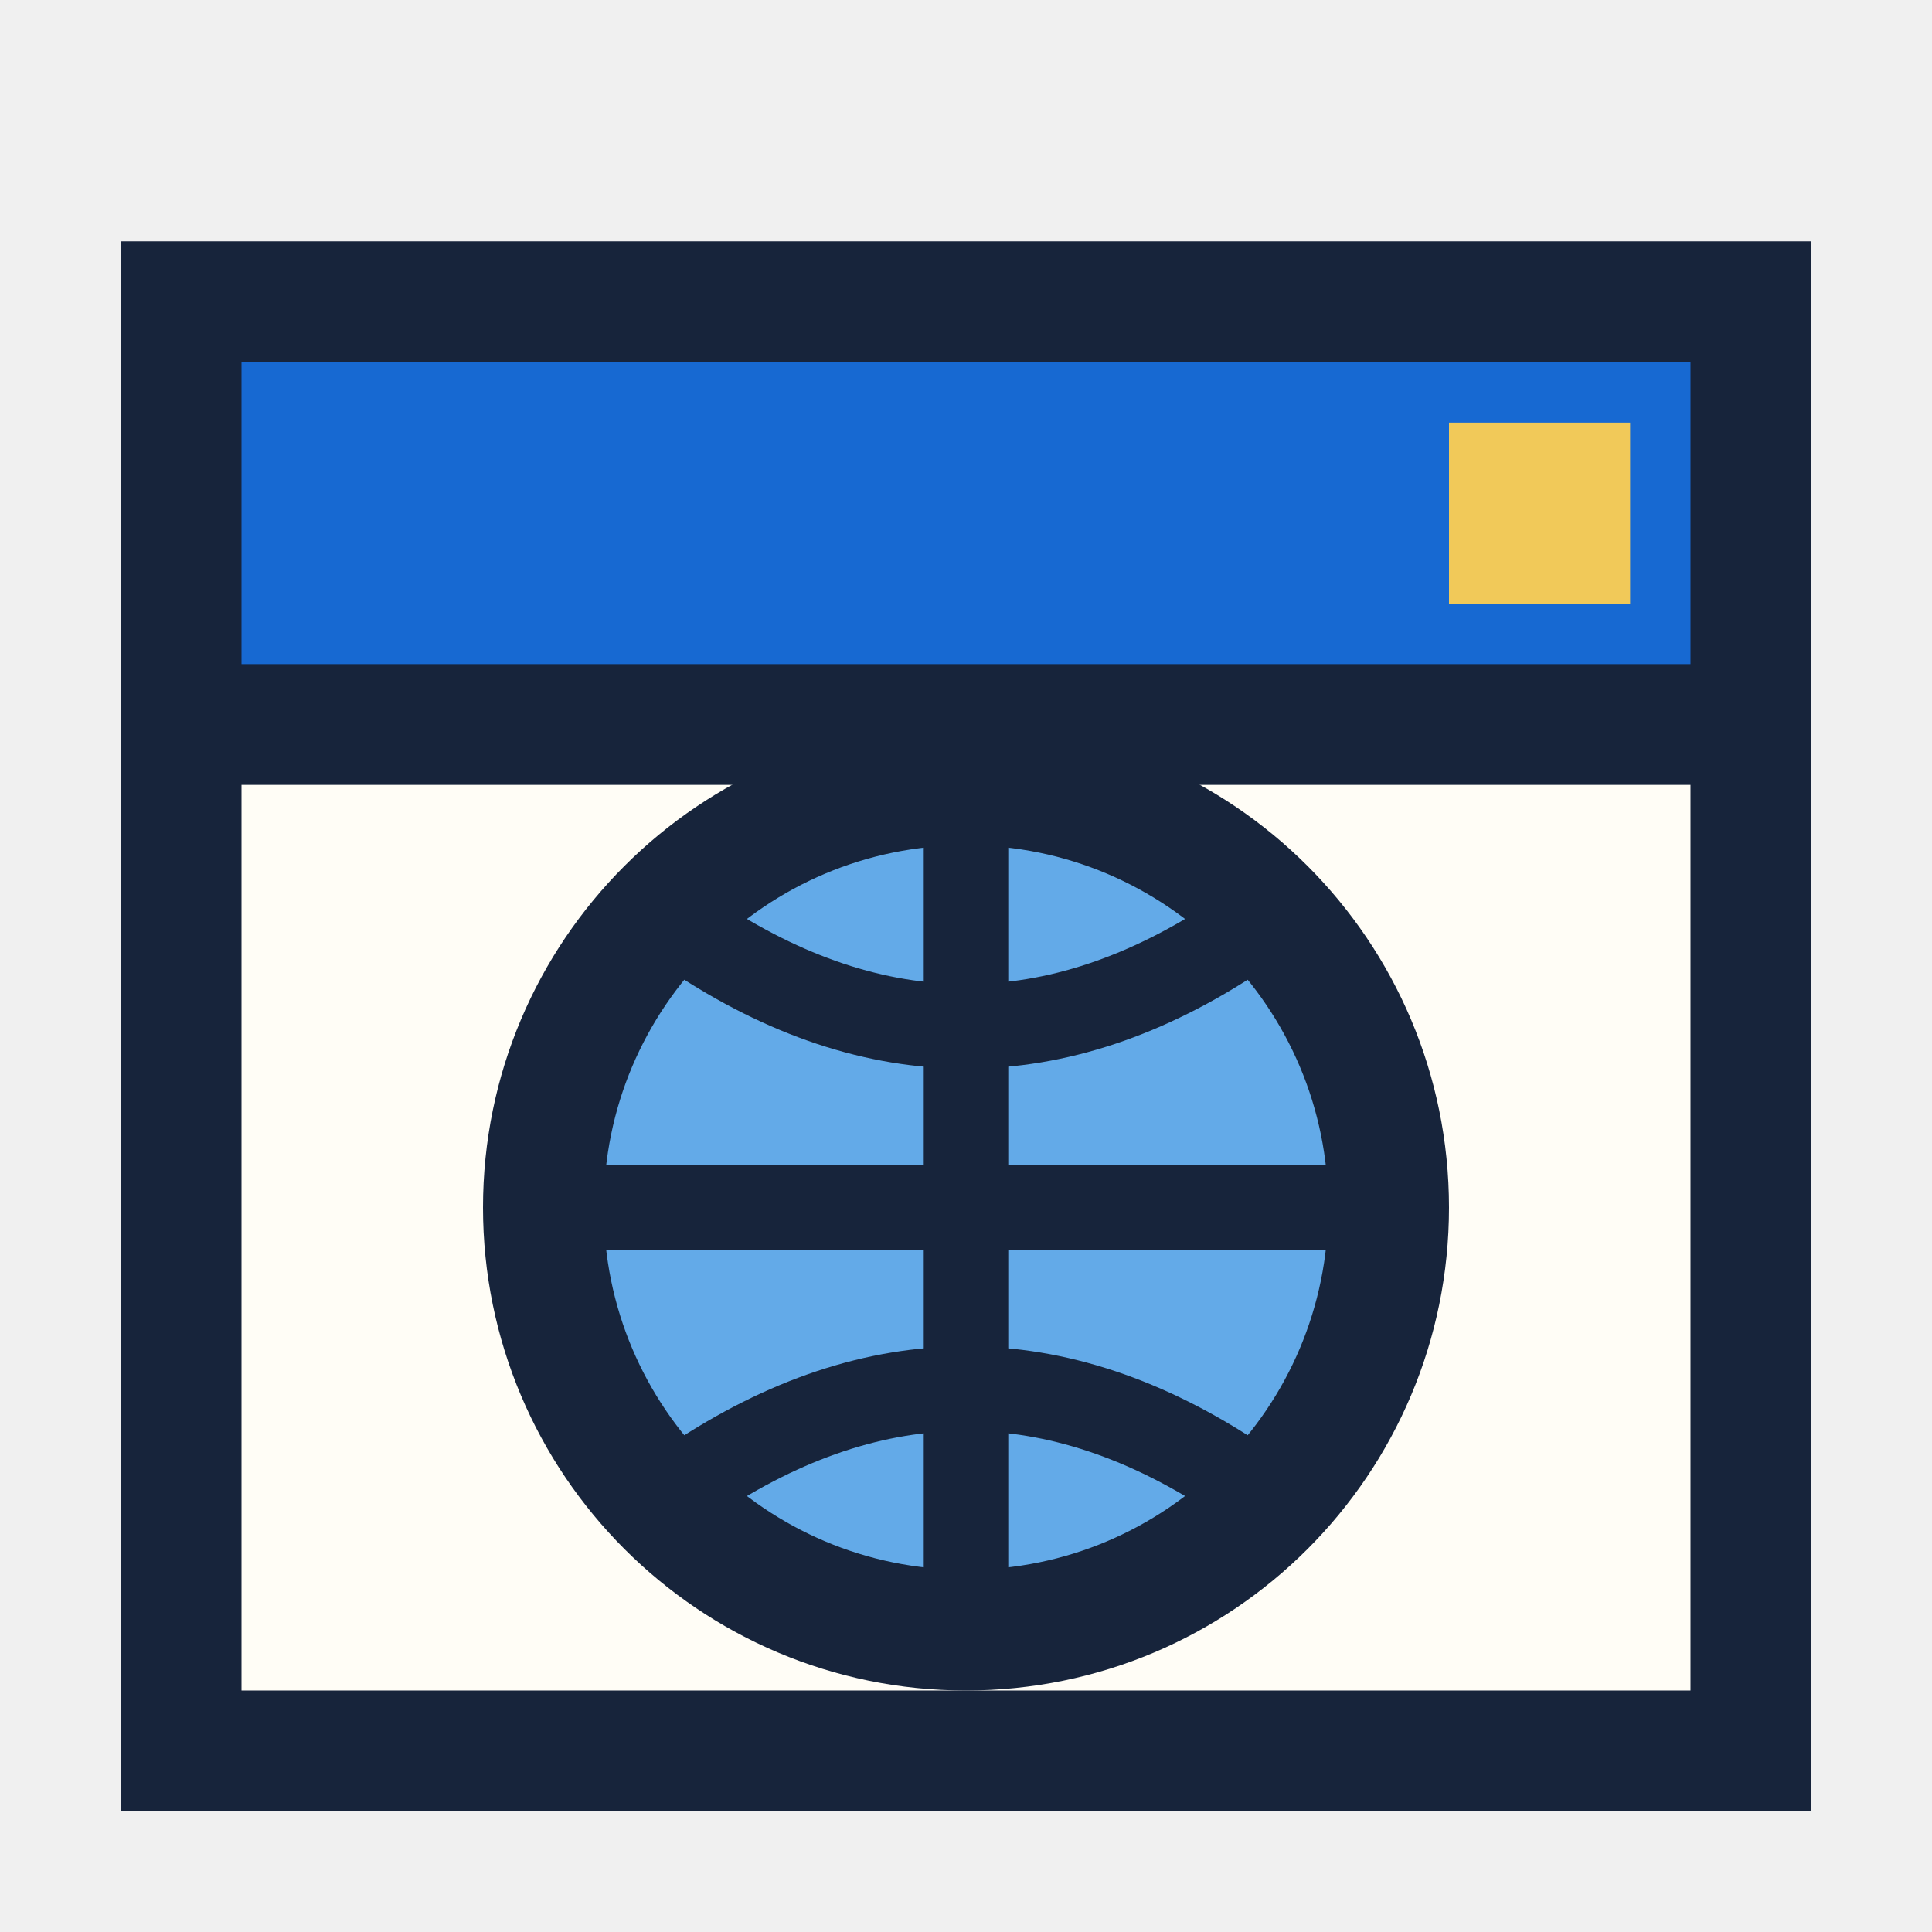
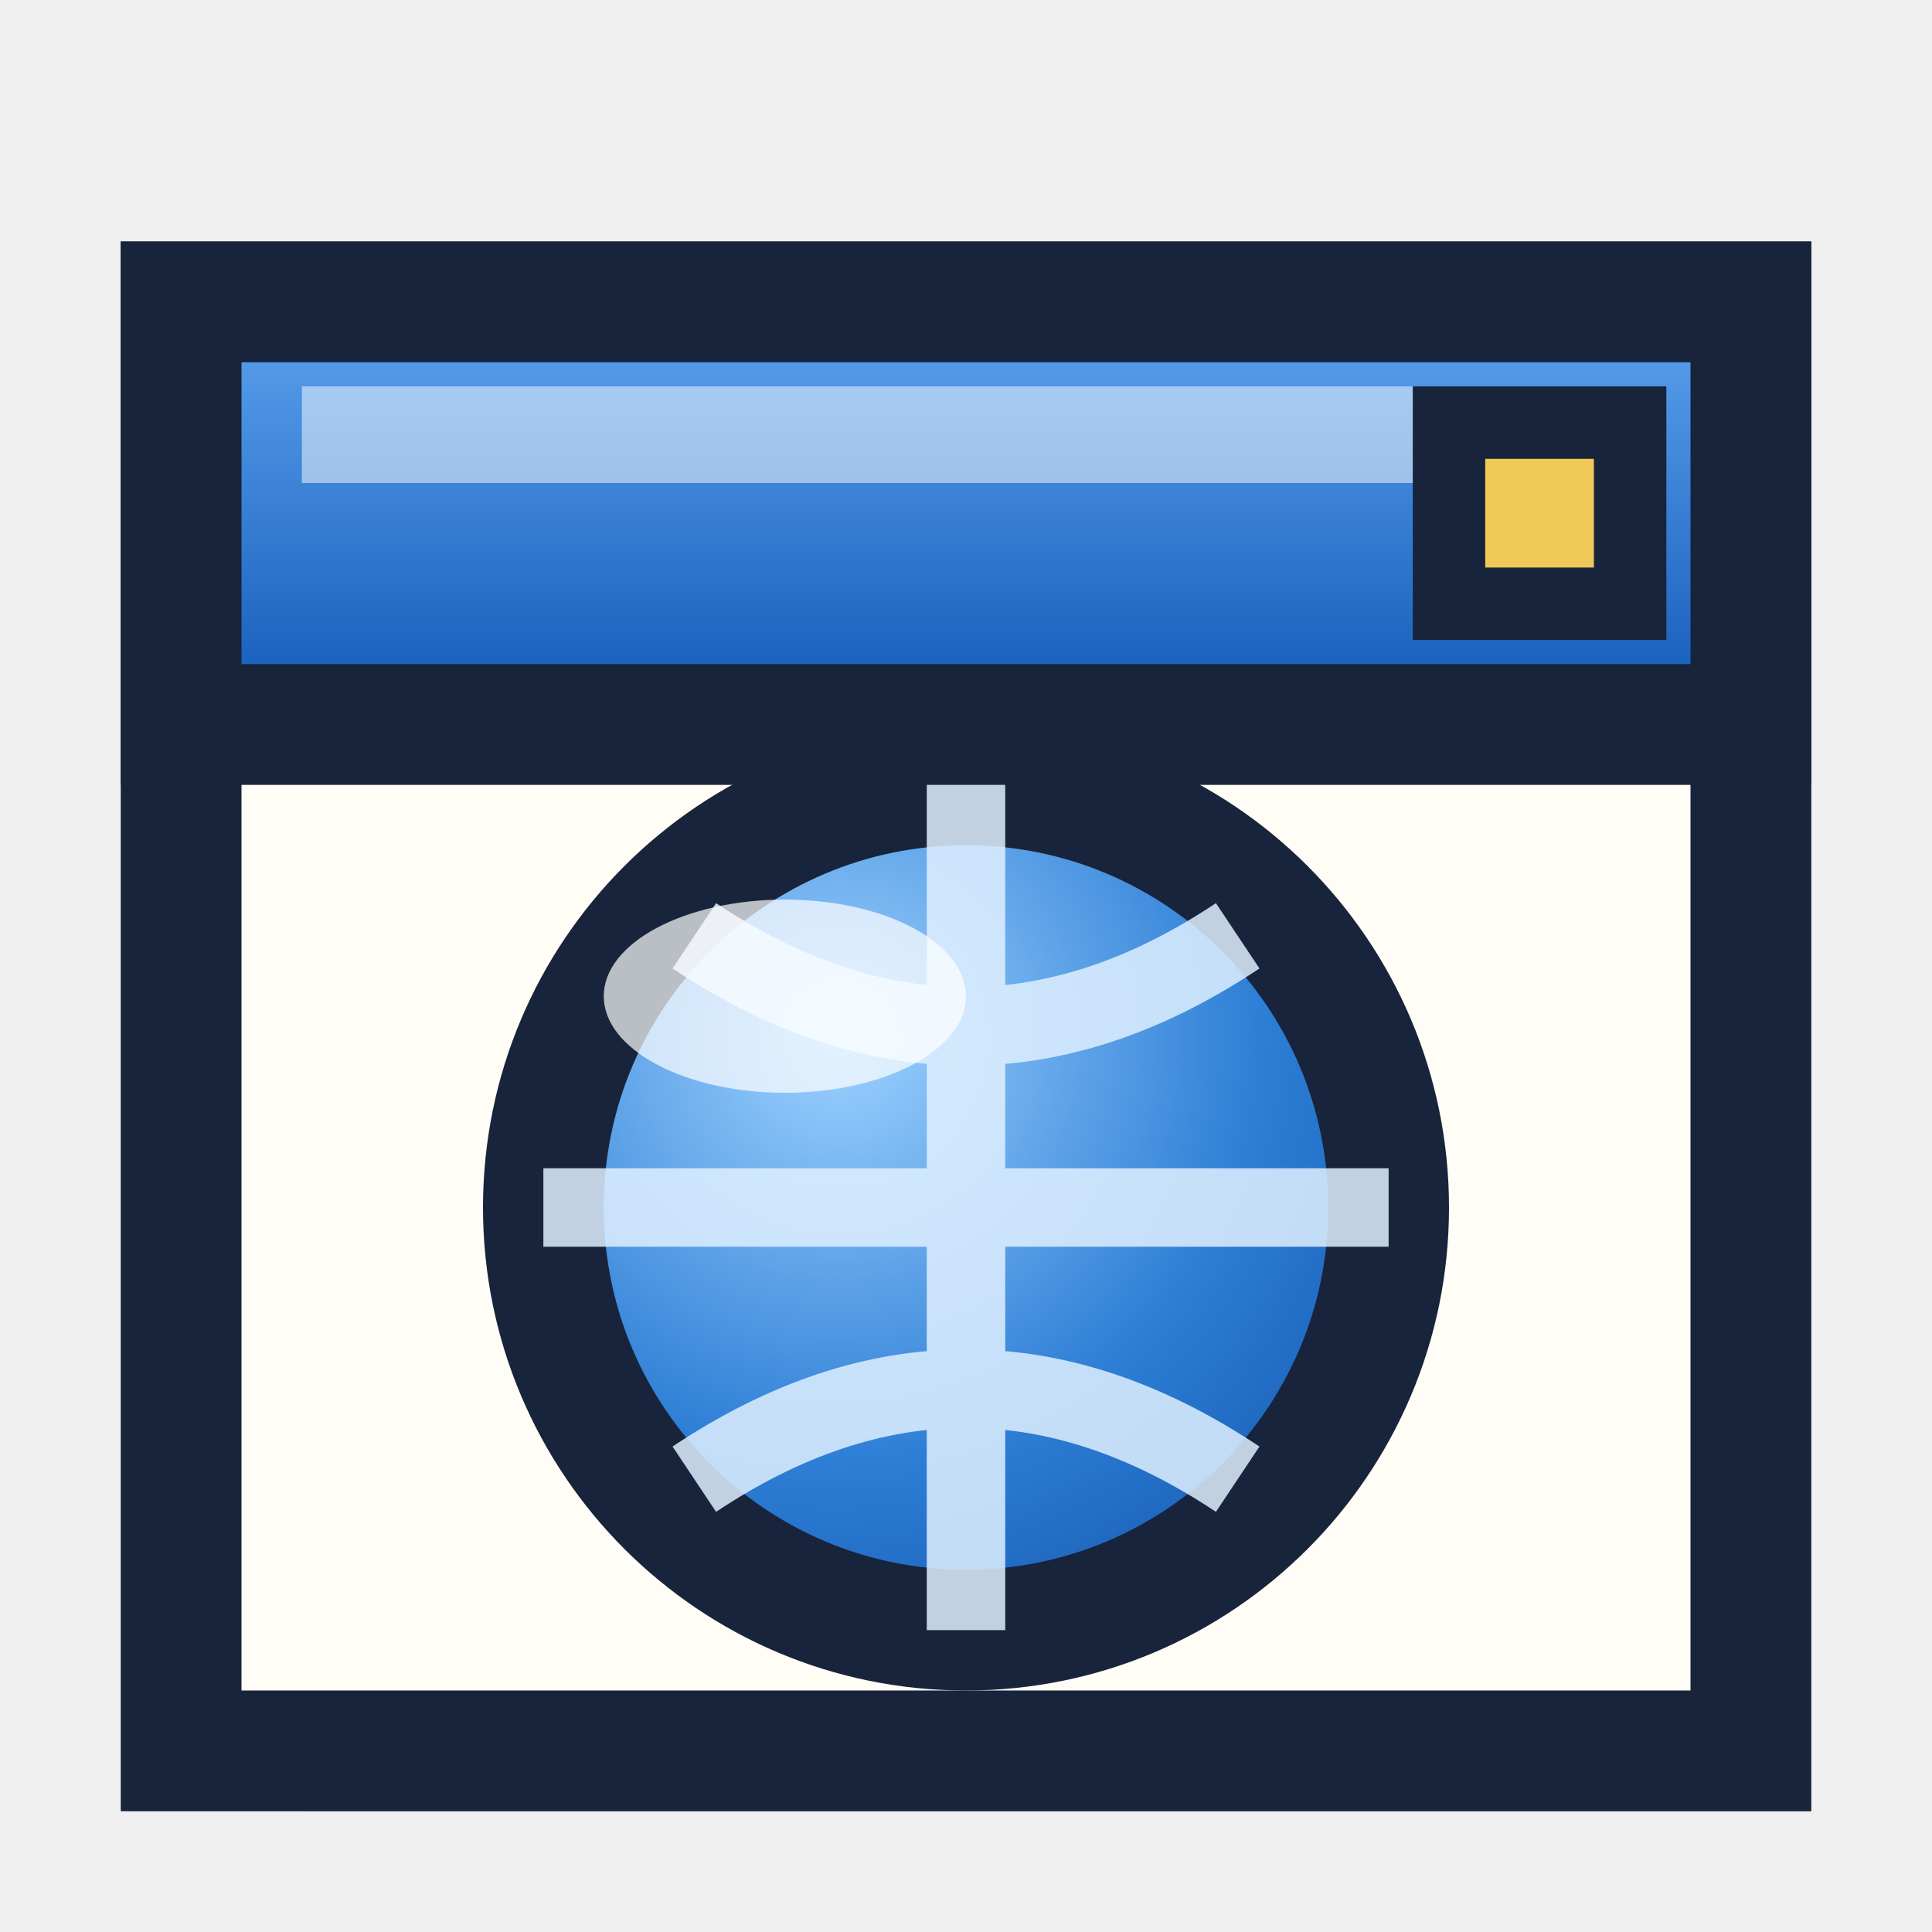
<svg xmlns="http://www.w3.org/2000/svg" viewBox="0 0 32 32">
+   <defs>
+     <linearGradient id="tb" x1="0" y1="0" x2="0" y2="1">
+       <stop offset="0" stop-color="#5ea4ef" />
+       <stop offset="1" stop-color="#1158b8" />
+     </linearGradient>
+     <radialGradient id="globe" cx=".35" cy=".3" r=".9">
+       <stop offset="0" stop-color="#9ed2ff" />
+       <stop offset=".55" stop-color="#2e7fd6" />
+       <stop offset="1" stop-color="#0f4fa8" />
+     </radialGradient>
+   </defs>
  <rect x="5" y="7" width="25" height="23" fill="#0f2849" opacity=".35" />
  <rect x="3" y="5" width="26" height="24" fill="#fffdf6" stroke="#17243b" stroke-width="2" />
-   <rect x="3" y="5" width="26" height="7" fill="#1769d2" stroke="#17243b" stroke-width="2" />
-   <rect x="24" y="7" width="3" height="3" fill="#f1c959" />
-   <circle cx="16" cy="20" r="7" fill="#63aae8" stroke="#17243b" stroke-width="2" />
-   <path d="M9 20h14 M16 13v14 M11.5 15.5c3 2 6 2 9 0 M11.5 24.5c3-2 6-2 9 0" stroke="#17243b" stroke-width="1.4" fill="none" />
+   <rect x="3" y="5" width="26" height="7" fill="url(#tb)" stroke="#17243b" stroke-width="2" />
+   <rect x="5" y="6.4" width="22" height="1.6" fill="#ffffff" opacity=".5" />
+   <rect x="24" y="7" width="3" height="3" fill="#f1c959" stroke="#17243b" stroke-width="1.2" />
+   <circle cx="16" cy="20" r="7" fill="url(#globe)" stroke="#17243b" stroke-width="2" />
+   <path d="M9 20h14 M16 13v14 M11.5 15.5c3 2 6 2 9 0 M11.5 24.5c3-2 6-2 9 0" stroke="#dff0ff" stroke-width="1.3" fill="none" opacity=".85" />
+   <ellipse cx="13" cy="16.5" rx="3" ry="1.6" fill="#ffffff" opacity=".7" />
</svg>
